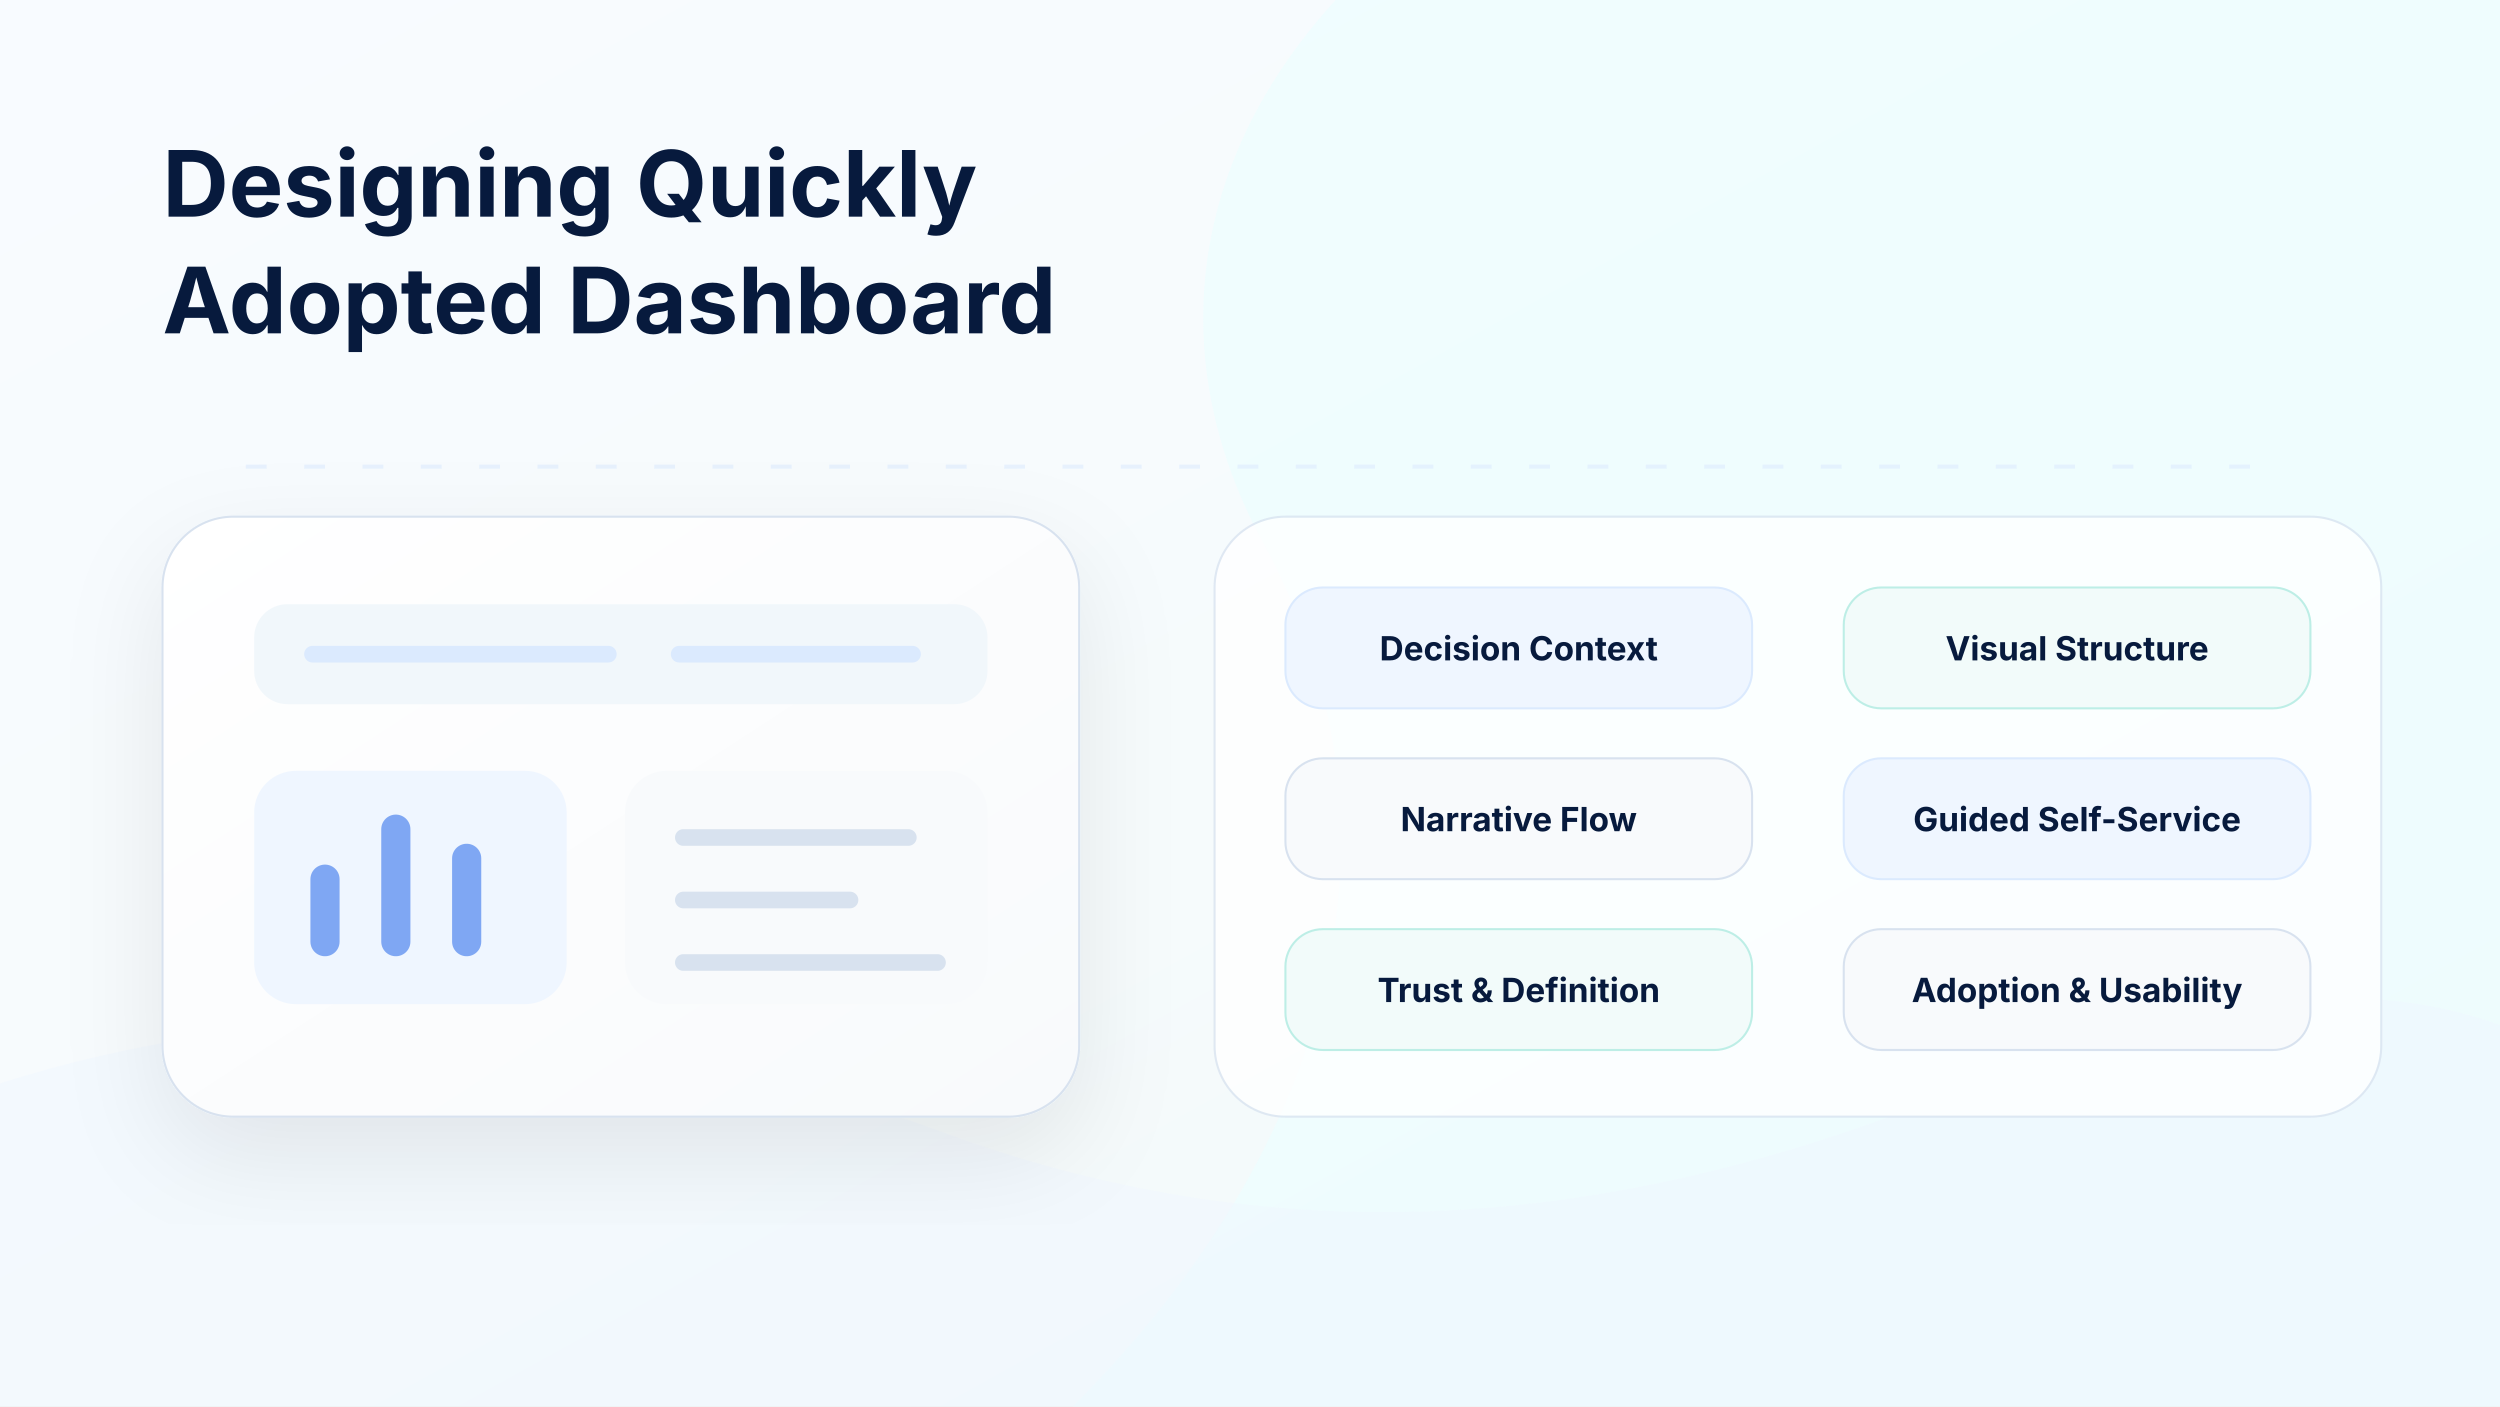
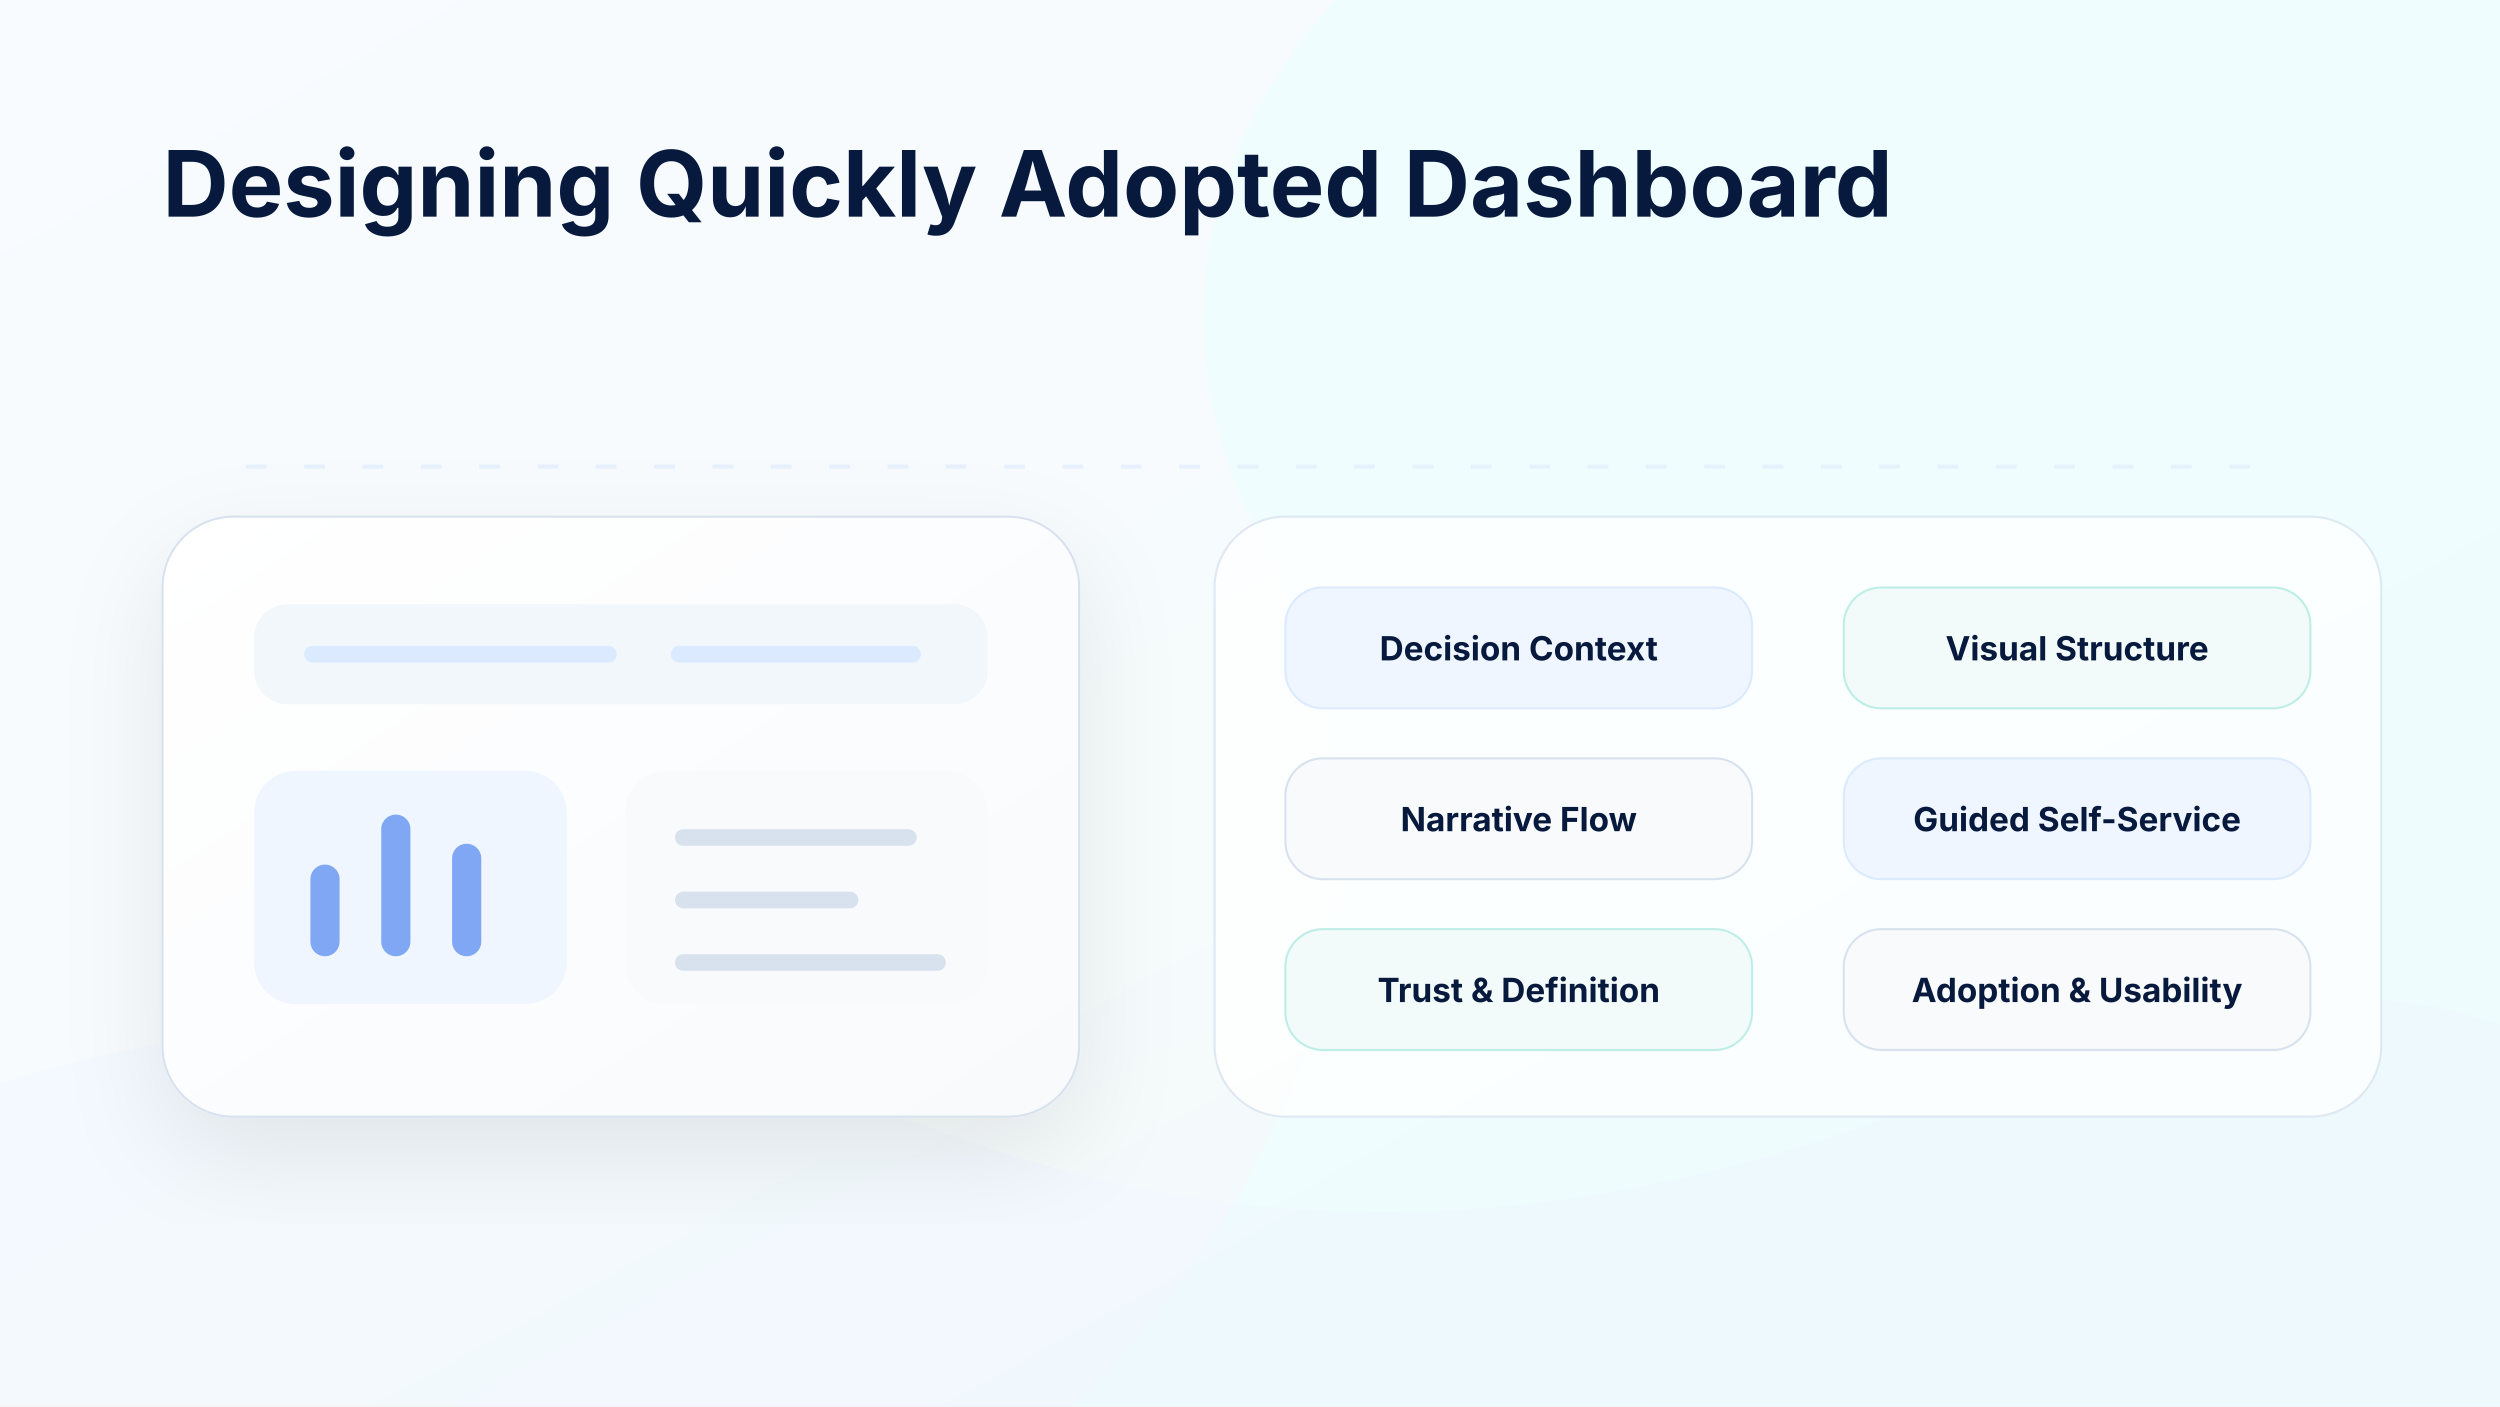
<svg xmlns="http://www.w3.org/2000/svg" viewBox="0 0 1200 675" role="img" aria-labelledby="title desc">
  <defs>
    <linearGradient id="bg" x1="0" y1="0" x2="1" y2="1">
      <stop offset="0" stop-color="#f8fbff" />
      <stop offset="0.55" stop-color="#f6fbfc" />
      <stop offset="1" stop-color="#eef6f8" />
    </linearGradient>
    <linearGradient id="panel" x1="0" y1="0" x2="1" y2="1">
      <stop offset="0" stop-color="#ffffff" />
      <stop offset="1" stop-color="#f8fafc" />
    </linearGradient>
    <linearGradient id="accent" x1="0" y1="0" x2="1" y2="0">
      <stop offset="0" stop-color="#dbeafe" />
      <stop offset="0.5" stop-color="#ccfbf1" />
      <stop offset="1" stop-color="#e0e7ff" />
    </linearGradient>
    <filter id="softShadow" x="-12%" y="-18%" width="124%" height="136%">
      <feDropShadow dx="0" dy="18" stdDeviation="24" flood-color="#0f172a" flood-opacity="0.08" />
    </filter>
  </defs>
  <rect width="1200" height="675" fill="url(#bg)" />
  <path d="M680 -36H1200V675H515C650 540 676 388 606 260C552 160 574 48 680 -36Z" fill="#ecfeff" opacity="0.7" />
  <path d="M0 520C158 470 306 490 454 544C618 604 780 590 948 520C1060 474 1140 470 1200 492V675H0Z" fill="#eff6ff" opacity="0.42" />
  <path d="M118 224H1080" stroke="#dbeafe" stroke-width="2" stroke-dasharray="10 18" opacity="0.55" />
  <g transform="translate(78 72)">
    <text x="0" y="0" dominant-baseline="hanging" font-family="Inter, Segoe UI, Arial, sans-serif" font-size="44" font-weight="750" fill="#071a3d">
-       <tspan x="0" dy="0">Designing Quickly</tspan>
-       <tspan x="0" dy="56">Adopted Dashboard</tspan>
+       <tspan x="0" dy="0">Designing Quickly Adopted Dashboard</tspan>
    </text>
  </g>
  <g transform="translate(78 248)">
    <g filter="url(#softShadow)">
      <rect x="0" y="0" width="440" height="288" rx="34" fill="url(#panel)" stroke="#d8e2ef" />
      <rect x="44" y="42" width="352" height="48" rx="16" fill="#f1f7fb" />
      <path d="M72 66H214M248 66H360" stroke="#dbeafe" stroke-width="8" stroke-linecap="round" />
      <rect x="44" y="122" width="150" height="112" rx="20" fill="#eff6ff" />
      <rect x="222" y="122" width="174" height="112" rx="20" fill="#f8fafc" />
      <path d="M78 204V174M112 204V150M146 204V164" stroke="#7fa7f3" stroke-width="14" stroke-linecap="round" />
      <path d="M250 154H358M250 184H330M250 214H372" stroke="#d8e2ef" stroke-width="8" stroke-linecap="round" />
      <path d="M44 260H396" stroke="url(#accent)" stroke-width="12" stroke-linecap="round" />
    </g>
    <g transform="translate(505 0)">
      <rect x="0" y="0" width="560" height="288" rx="34" fill="#ffffff" opacity="0.76" stroke="#d8e2ef" />
      <g font-family="Inter, Segoe UI, Arial, sans-serif" font-size="16" font-weight="700" fill="#071a3d">
        <rect x="34" y="34" width="224" height="58" rx="18" fill="#eff6ff" stroke="#dbeafe" />
        <text x="146" y="63" text-anchor="middle" dominant-baseline="middle">Decision Context</text>
        <rect x="302" y="34" width="224" height="58" rx="18" fill="#f2fbfa" stroke="#bdeee6" />
        <text x="414" y="63" text-anchor="middle" dominant-baseline="middle">Visual Structure</text>
        <rect x="34" y="116" width="224" height="58" rx="18" fill="#f8fafc" stroke="#d8e2ef" />
        <text x="146" y="145" text-anchor="middle" dominant-baseline="middle">Narrative Flow</text>
        <rect x="302" y="116" width="224" height="58" rx="18" fill="#eff6ff" stroke="#dbeafe" />
        <text x="414" y="145" text-anchor="middle" dominant-baseline="middle">Guided Self-Service</text>
        <rect x="34" y="198" width="224" height="58" rx="18" fill="#f2fbfa" stroke="#bdeee6" />
        <text x="146" y="227" text-anchor="middle" dominant-baseline="middle">Trust &amp; Definition</text>
        <rect x="302" y="198" width="224" height="58" rx="18" fill="#f8fafc" stroke="#d8e2ef" />
        <text x="414" y="227" text-anchor="middle" dominant-baseline="middle">Adoption &amp; Usability</text>
      </g>
    </g>
  </g>
</svg>
